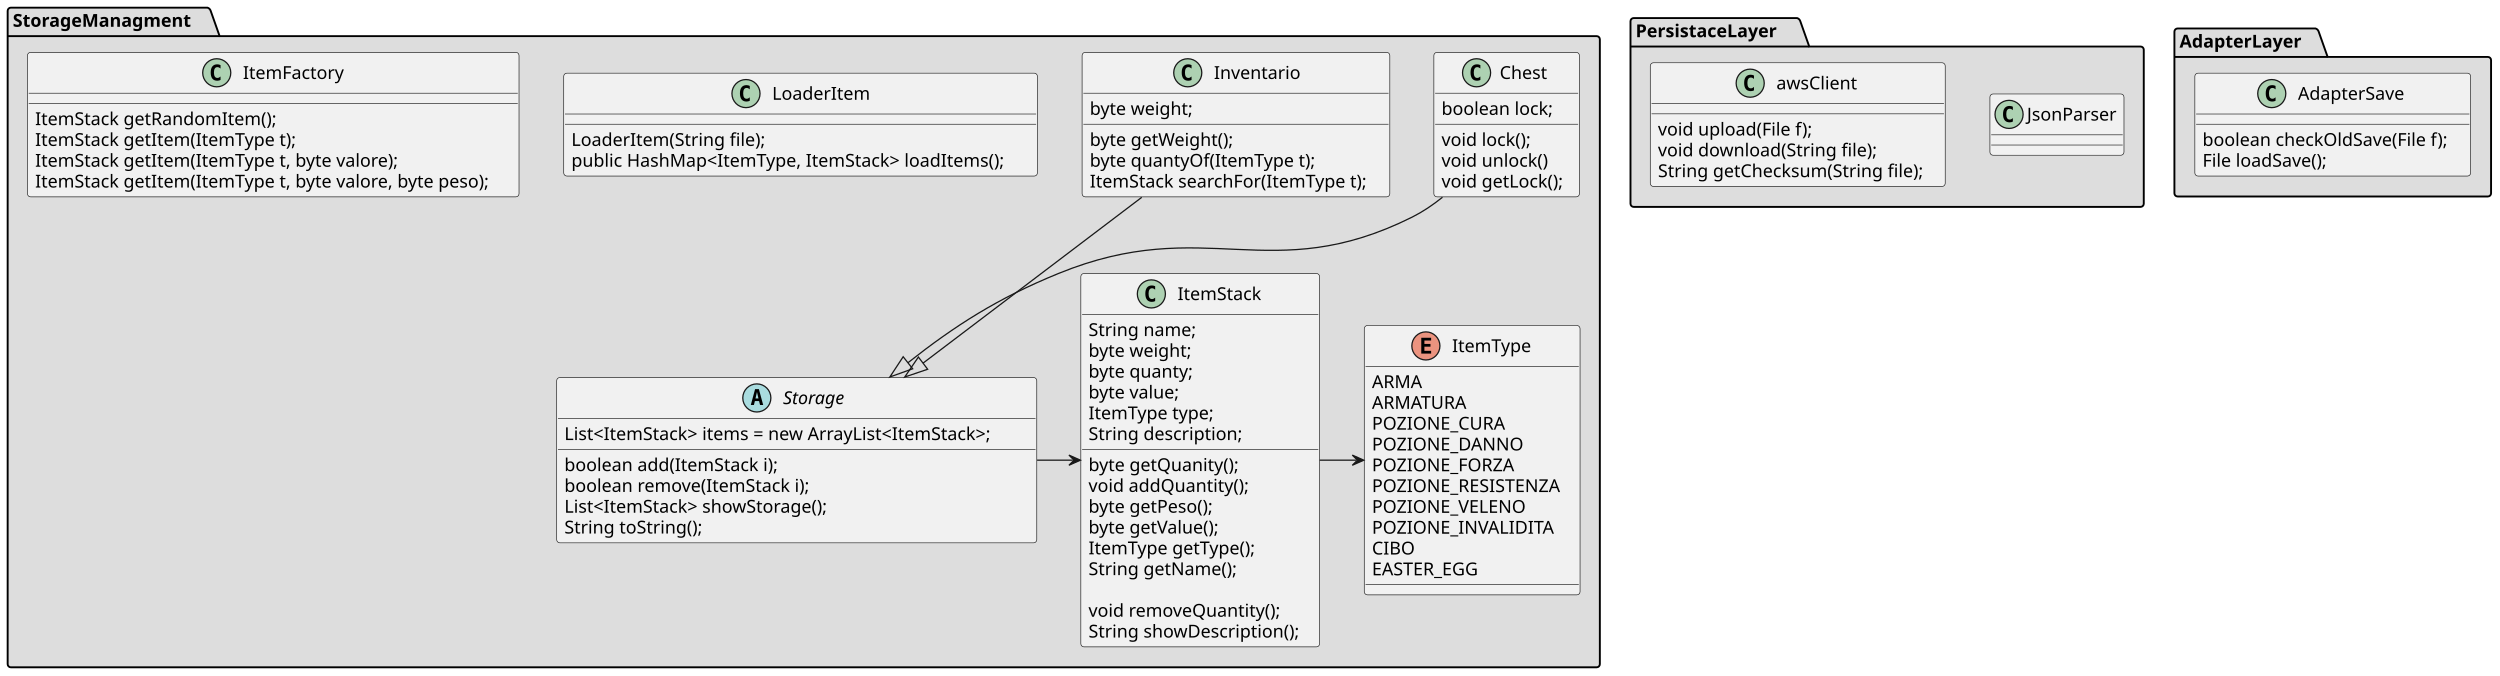
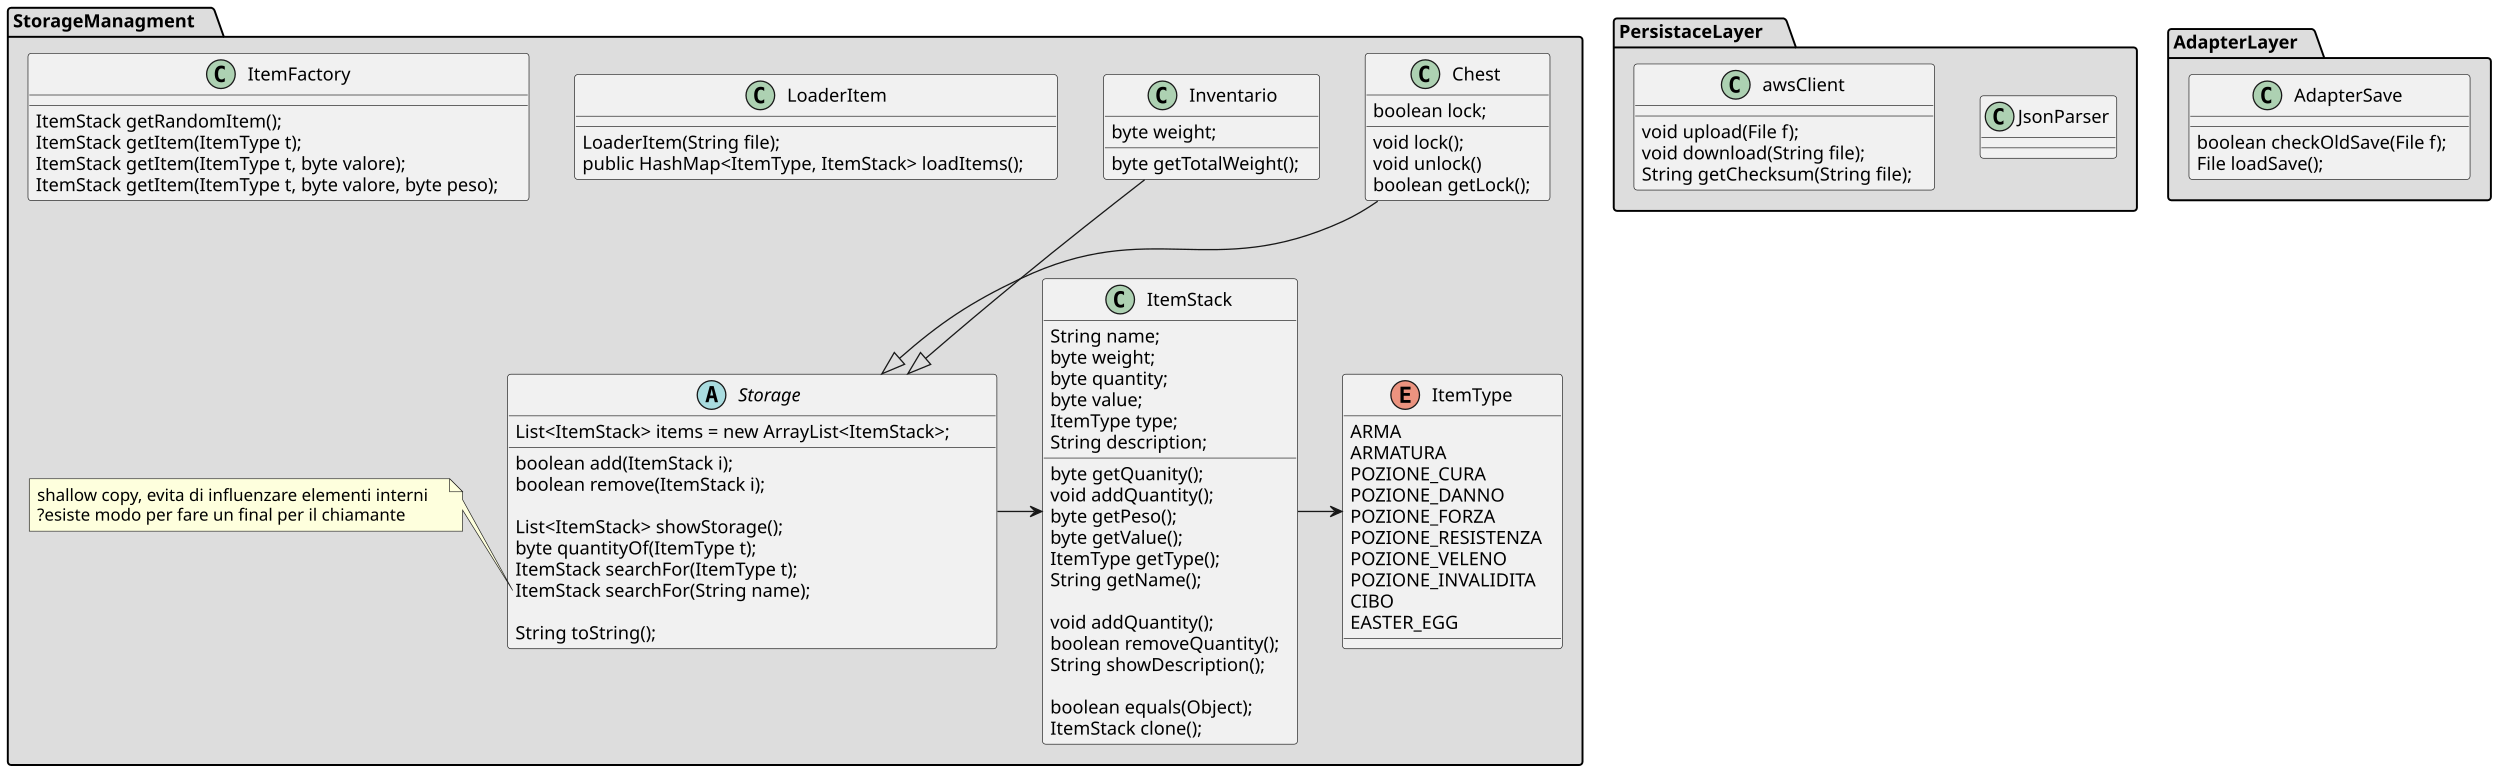
- <svg xmlns="http://www.w3.org/2000/svg" contentStyleType="text/css" height="529px" preserveAspectRatio="none" style="width:1958px;height:529px;background:#FFFFFF;" version="1.1" viewBox="0 0 1958 529" width="1958px" zoomAndPan="magnify">
+ <svg xmlns="http://www.w3.org/2000/svg" contentStyleType="text/css" height="594px" preserveAspectRatio="none" style="width:1921px;height:594px;background:#FFFFFF;" version="1.1" viewBox="0 0 1921 594" width="1921px" zoomAndPan="magnify">
  <defs />
  <g>
    <g id="cluster_StorageManagment">
-       <path d="M8.5,6 L162.5,6 A3.75,3.75 0 0 1 165,8.5 L172,28.297 L1250.5,28.297 A2.5,2.5 0 0 1 1253,30.797 L1253,520.14 A2.5,2.5 0 0 1 1250.5,522.64 L8.5,522.64 A2.5,2.5 0 0 1 6,520.14 L6,8.5 A2.5,2.5 0 0 1 8.5,6 " fill="#DDDDDD" style="stroke:#000000;stroke-width:1.5;" />
+       <path d="M8.5,6 L162.5,6 A3.75,3.75 0 0 1 165,8.5 L172,28.297 L1213.5,28.297 A2.5,2.5 0 0 1 1216,30.797 L1216,585.33 A2.5,2.5 0 0 1 1213.5,587.83 L8.5,587.83 A2.5,2.5 0 0 1 6,585.33 L6,8.5 A2.5,2.5 0 0 1 8.5,6 " fill="#DDDDDD" style="stroke:#000000;stroke-width:1.5;" />
      <line style="stroke:#000000;stroke-width:1.5;" x1="6" x2="172" y1="28.297" y2="28.297" />
      <text fill="#000000" font-family="sans-serif" font-size="14" font-weight="bold" lengthAdjust="spacing" textLength="153" x="10" y="20.995">StorageManagment</text>
    </g>
    <g id="cluster_PersistaceLayer">
-       <path d="M1279.5,14.15 L1407.5,14.15 A3.75,3.75 0 0 1 1410,16.65 L1417,36.447 L1676.5,36.447 A2.5,2.5 0 0 1 1679,38.947 L1679,159.54 A2.5,2.5 0 0 1 1676.5,162.04 L1279.5,162.04 A2.5,2.5 0 0 1 1277,159.54 L1277,16.65 A2.5,2.5 0 0 1 1279.5,14.15 " fill="#DDDDDD" style="stroke:#000000;stroke-width:1.5;" />
-       <line style="stroke:#000000;stroke-width:1.5;" x1="1277" x2="1417" y1="36.447" y2="36.447" />
-       <text fill="#000000" font-family="sans-serif" font-size="14" font-weight="bold" lengthAdjust="spacing" textLength="127" x="1281" y="29.145">PersistaceLayer</text>
+       <path d="M1242.5,14.15 L1370.5,14.15 A3.75,3.75 0 0 1 1373,16.65 L1380,36.447 L1639.5,36.447 A2.5,2.5 0 0 1 1642,38.947 L1642,159.54 A2.5,2.5 0 0 1 1639.5,162.04 L1242.5,162.04 A2.5,2.5 0 0 1 1240,159.54 L1240,16.65 A2.5,2.5 0 0 1 1242.5,14.15 " fill="#DDDDDD" style="stroke:#000000;stroke-width:1.5;" />
+       <line style="stroke:#000000;stroke-width:1.5;" x1="1240" x2="1380" y1="36.447" y2="36.447" />
+       <text fill="#000000" font-family="sans-serif" font-size="14" font-weight="bold" lengthAdjust="spacing" textLength="127" x="1244" y="29.145">PersistaceLayer</text>
    </g>
    <g id="cluster_AdapterLayer">
-       <path d="M1705.5,22.3 L1813.5,22.3 A3.75,3.75 0 0 1 1816,24.8 L1823,44.597 L1948.5,44.597 A2.5,2.5 0 0 1 1951,47.097 L1951,151.39 A2.5,2.5 0 0 1 1948.5,153.89 L1705.5,153.89 A2.5,2.5 0 0 1 1703,151.39 L1703,24.8 A2.5,2.5 0 0 1 1705.5,22.3 " fill="#DDDDDD" style="stroke:#000000;stroke-width:1.5;" />
-       <line style="stroke:#000000;stroke-width:1.5;" x1="1703" x2="1823" y1="44.597" y2="44.597" />
-       <text fill="#000000" font-family="sans-serif" font-size="14" font-weight="bold" lengthAdjust="spacing" textLength="107" x="1707" y="37.295">AdapterLayer</text>
+       <path d="M1668.5,22.3 L1776.5,22.3 A3.75,3.75 0 0 1 1779,24.8 L1786,44.597 L1911.5,44.597 A2.5,2.5 0 0 1 1914,47.097 L1914,151.39 A2.5,2.5 0 0 1 1911.5,153.89 L1668.5,153.89 A2.5,2.5 0 0 1 1666,151.39 L1666,24.8 A2.5,2.5 0 0 1 1668.5,22.3 " fill="#DDDDDD" style="stroke:#000000;stroke-width:1.5;" />
+       <line style="stroke:#000000;stroke-width:1.5;" x1="1666" x2="1786" y1="44.597" y2="44.597" />
+       <text fill="#000000" font-family="sans-serif" font-size="14" font-weight="bold" lengthAdjust="spacing" textLength="107" x="1670" y="37.295">AdapterLayer</text>
    </g>
    <g id="elem_ItemFactory">
      <rect codeLine="2" fill="#F1F1F1" height="113.188" id="ItemFactory" rx="2.5" ry="2.5" style="stroke:#181818;stroke-width:0.5;" width="385" x="21.5" y="41" />
      <ellipse cx="169.75" cy="57" fill="#ADD1B2" rx="11" ry="11" style="stroke:#181818;stroke-width:1.0;" />
      <path d="M172.719,62.641 Q172.141,62.938 171.5,63.078 Q170.859,63.234 170.156,63.234 Q167.656,63.234 166.328,61.594 Q165.016,59.938 165.016,56.812 Q165.016,53.688 166.328,52.031 Q167.656,50.375 170.156,50.375 Q170.859,50.375 171.5,50.531 Q172.156,50.688 172.719,50.984 L172.719,53.703 Q172.094,53.125 171.5,52.859 Q170.906,52.578 170.281,52.578 Q168.938,52.578 168.25,53.656 Q167.562,54.719 167.562,56.812 Q167.562,58.906 168.25,59.984 Q168.938,61.047 170.281,61.047 Q170.906,61.047 171.5,60.781 Q172.094,60.5 172.719,59.922 L172.719,62.641 Z " fill="#000000" />
      <text fill="#000000" font-family="sans-serif" font-size="14" lengthAdjust="spacing" textLength="80" x="190.25" y="61.847">ItemFactory</text>
      <line style="stroke:#181818;stroke-width:0.5;" x1="22.5" x2="405.5" y1="73" y2="73" />
      <line style="stroke:#181818;stroke-width:0.5;" x1="22.5" x2="405.5" y1="81" y2="81" />
      <text fill="#000000" font-family="sans-serif" font-size="14" lengthAdjust="spacing" textLength="198" x="27.5" y="97.995">ItemStack getRandomItem();</text>
      <text fill="#000000" font-family="sans-serif" font-size="14" lengthAdjust="spacing" textLength="213" x="27.5" y="114.292">ItemStack getItem(ItemType t);</text>
      <text fill="#000000" font-family="sans-serif" font-size="14" lengthAdjust="spacing" textLength="296" x="27.5" y="130.589">ItemStack getItem(ItemType t, byte valore);</text>
      <text fill="#000000" font-family="sans-serif" font-size="14" lengthAdjust="spacing" textLength="373" x="27.5" y="146.886">ItemStack getItem(ItemType t, byte valore, byte peso);</text>
    </g>
    <g id="elem_LoaderItem">
      <rect codeLine="10" fill="#F1F1F1" height="80.594" id="LoaderItem" rx="2.5" ry="2.5" style="stroke:#181818;stroke-width:0.5;" width="371" x="441.5" y="57.3" />
      <ellipse cx="584.25" cy="73.3" fill="#ADD1B2" rx="11" ry="11" style="stroke:#181818;stroke-width:1.0;" />
      <path d="M587.219,78.941 Q586.641,79.237 586,79.378 Q585.359,79.534 584.656,79.534 Q582.156,79.534 580.828,77.894 Q579.516,76.237 579.516,73.112 Q579.516,69.987 580.828,68.331 Q582.156,66.675 584.656,66.675 Q585.359,66.675 586,66.831 Q586.656,66.987 587.219,67.284 L587.219,70.003 Q586.594,69.425 586,69.159 Q585.406,68.878 584.781,68.878 Q583.438,68.878 582.75,69.956 Q582.062,71.019 582.062,73.112 Q582.062,75.206 582.75,76.284 Q583.438,77.347 584.781,77.347 Q585.406,77.347 586,77.081 Q586.594,76.8 587.219,76.222 L587.219,78.941 Z " fill="#000000" />
      <text fill="#000000" font-family="sans-serif" font-size="14" lengthAdjust="spacing" textLength="77" x="604.75" y="78.147">LoaderItem</text>
      <line style="stroke:#181818;stroke-width:0.5;" x1="442.5" x2="811.5" y1="89.3" y2="89.3" />
      <line style="stroke:#181818;stroke-width:0.5;" x1="442.5" x2="811.5" y1="97.3" y2="97.3" />
      <text fill="#000000" font-family="sans-serif" font-size="14" lengthAdjust="spacing" textLength="155" x="447.5" y="114.295">LoaderItem(String file);</text>
      <text fill="#000000" font-family="sans-serif" font-size="14" lengthAdjust="spacing" textLength="359" x="447.5" y="130.592">public HashMap&lt;ItemType, ItemStack&gt; loadItems();</text>
    </g>
    <g id="elem_ItemStack">
-       <rect codeLine="15" fill="#F1F1F1" height="292.453" id="ItemStack" rx="2.5" ry="2.5" style="stroke:#181818;stroke-width:0.5;" width="187" x="846.5" y="214.19" />
-       <ellipse cx="901.75" cy="230.19" fill="#ADD1B2" rx="11" ry="11" style="stroke:#181818;stroke-width:1.0;" />
-       <path d="M904.719,235.831 Q904.141,236.127 903.5,236.268 Q902.859,236.424 902.156,236.424 Q899.656,236.424 898.328,234.784 Q897.016,233.127 897.016,230.002 Q897.016,226.877 898.328,225.221 Q899.656,223.565 902.156,223.565 Q902.859,223.565 903.5,223.721 Q904.156,223.877 904.719,224.174 L904.719,226.893 Q904.094,226.315 903.5,226.049 Q902.906,225.768 902.281,225.768 Q900.938,225.768 900.25,226.846 Q899.562,227.909 899.562,230.002 Q899.562,232.096 900.25,233.174 Q900.938,234.237 902.281,234.237 Q902.906,234.237 903.5,233.971 Q904.094,233.69 904.719,233.112 L904.719,235.831 Z " fill="#000000" />
-       <text fill="#000000" font-family="sans-serif" font-size="14" lengthAdjust="spacing" textLength="68" x="922.25" y="235.037">ItemStack</text>
-       <line style="stroke:#181818;stroke-width:0.5;" x1="847.5" x2="1032.5" y1="246.19" y2="246.19" />
-       <text fill="#000000" font-family="sans-serif" font-size="14" lengthAdjust="spacing" textLength="88" x="852.5" y="263.185">String name;</text>
-       <text fill="#000000" font-family="sans-serif" font-size="14" lengthAdjust="spacing" textLength="85" x="852.5" y="279.482">byte weight;</text>
-       <text fill="#000000" font-family="sans-serif" font-size="14" lengthAdjust="spacing" textLength="86" x="852.5" y="295.779">byte quanty;</text>
-       <text fill="#000000" font-family="sans-serif" font-size="14" lengthAdjust="spacing" textLength="75" x="852.5" y="312.076">byte value;</text>
-       <text fill="#000000" font-family="sans-serif" font-size="14" lengthAdjust="spacing" textLength="103" x="852.5" y="328.373">ItemType type;</text>
-       <text fill="#000000" font-family="sans-serif" font-size="14" lengthAdjust="spacing" textLength="126" x="852.5" y="344.67">String description;</text>
-       <line style="stroke:#181818;stroke-width:0.5;" x1="847.5" x2="1032.5" y1="351.971" y2="351.971" />
-       <text fill="#000000" font-family="sans-serif" font-size="14" lengthAdjust="spacing" textLength="124" x="852.5" y="368.966">byte getQuanity();</text>
-       <text fill="#000000" font-family="sans-serif" font-size="14" lengthAdjust="spacing" textLength="130" x="852.5" y="385.263">void addQuantity();</text>
-       <text fill="#000000" font-family="sans-serif" font-size="14" lengthAdjust="spacing" textLength="107" x="852.5" y="401.56">byte getPeso();</text>
-       <text fill="#000000" font-family="sans-serif" font-size="14" lengthAdjust="spacing" textLength="110" x="852.5" y="417.857">byte getValue();</text>
-       <text fill="#000000" font-family="sans-serif" font-size="14" lengthAdjust="spacing" textLength="140" x="852.5" y="434.154">ItemType getType();</text>
-       <text fill="#000000" font-family="sans-serif" font-size="14" lengthAdjust="spacing" textLength="122" x="852.5" y="450.451">String getName();</text>
-       <text fill="#000000" font-family="sans-serif" font-size="14" lengthAdjust="spacing" textLength="4" x="852.5" y="466.748"> </text>
-       <text fill="#000000" font-family="sans-serif" font-size="14" lengthAdjust="spacing" textLength="156" x="852.5" y="483.045">void removeQuantity();</text>
-       <text fill="#000000" font-family="sans-serif" font-size="14" lengthAdjust="spacing" textLength="175" x="852.5" y="499.341">String showDescription();</text>
+       <rect codeLine="15" fill="#F1F1F1" height="357.641" id="ItemStack" rx="2.5" ry="2.5" style="stroke:#181818;stroke-width:0.5;" width="196" x="801" y="214.19" />
+       <ellipse cx="860.75" cy="230.19" fill="#ADD1B2" rx="11" ry="11" style="stroke:#181818;stroke-width:1.0;" />
+       <path d="M863.719,235.831 Q863.141,236.127 862.5,236.268 Q861.859,236.424 861.156,236.424 Q858.656,236.424 857.328,234.784 Q856.016,233.127 856.016,230.002 Q856.016,226.877 857.328,225.221 Q858.656,223.565 861.156,223.565 Q861.859,223.565 862.5,223.721 Q863.156,223.877 863.719,224.174 L863.719,226.893 Q863.094,226.315 862.5,226.049 Q861.906,225.768 861.281,225.768 Q859.938,225.768 859.25,226.846 Q858.562,227.909 858.562,230.002 Q858.562,232.096 859.25,233.174 Q859.938,234.237 861.281,234.237 Q861.906,234.237 862.5,233.971 Q863.094,233.69 863.719,233.112 L863.719,235.831 Z " fill="#000000" />
+       <text fill="#000000" font-family="sans-serif" font-size="14" lengthAdjust="spacing" textLength="68" x="881.25" y="235.037">ItemStack</text>
+       <line style="stroke:#181818;stroke-width:0.5;" x1="802" x2="996" y1="246.19" y2="246.19" />
+       <text fill="#000000" font-family="sans-serif" font-size="14" lengthAdjust="spacing" textLength="88" x="807" y="263.185">String name;</text>
+       <text fill="#000000" font-family="sans-serif" font-size="14" lengthAdjust="spacing" textLength="85" x="807" y="279.482">byte weight;</text>
+       <text fill="#000000" font-family="sans-serif" font-size="14" lengthAdjust="spacing" textLength="94" x="807" y="295.779">byte quantity;</text>
+       <text fill="#000000" font-family="sans-serif" font-size="14" lengthAdjust="spacing" textLength="75" x="807" y="312.076">byte value;</text>
+       <text fill="#000000" font-family="sans-serif" font-size="14" lengthAdjust="spacing" textLength="103" x="807" y="328.373">ItemType type;</text>
+       <text fill="#000000" font-family="sans-serif" font-size="14" lengthAdjust="spacing" textLength="126" x="807" y="344.67">String description;</text>
+       <line style="stroke:#181818;stroke-width:0.5;" x1="802" x2="996" y1="351.971" y2="351.971" />
+       <text fill="#000000" font-family="sans-serif" font-size="14" lengthAdjust="spacing" textLength="124" x="807" y="368.966">byte getQuanity();</text>
+       <text fill="#000000" font-family="sans-serif" font-size="14" lengthAdjust="spacing" textLength="130" x="807" y="385.263">void addQuantity();</text>
+       <text fill="#000000" font-family="sans-serif" font-size="14" lengthAdjust="spacing" textLength="107" x="807" y="401.56">byte getPeso();</text>
+       <text fill="#000000" font-family="sans-serif" font-size="14" lengthAdjust="spacing" textLength="110" x="807" y="417.857">byte getValue();</text>
+       <text fill="#000000" font-family="sans-serif" font-size="14" lengthAdjust="spacing" textLength="140" x="807" y="434.154">ItemType getType();</text>
+       <text fill="#000000" font-family="sans-serif" font-size="14" lengthAdjust="spacing" textLength="122" x="807" y="450.451">String getName();</text>
+       <text fill="#000000" font-family="sans-serif" font-size="14" lengthAdjust="spacing" textLength="4" x="807" y="466.748"> </text>
+       <text fill="#000000" font-family="sans-serif" font-size="14" lengthAdjust="spacing" textLength="130" x="807" y="483.045">void addQuantity();</text>
+       <text fill="#000000" font-family="sans-serif" font-size="14" lengthAdjust="spacing" textLength="184" x="807" y="499.341">boolean removeQuantity();</text>
+       <text fill="#000000" font-family="sans-serif" font-size="14" lengthAdjust="spacing" textLength="175" x="807" y="515.638">String showDescription();</text>
+       <text fill="#000000" font-family="sans-serif" font-size="14" lengthAdjust="spacing" textLength="4" x="807" y="531.935"> </text>
+       <text fill="#000000" font-family="sans-serif" font-size="14" lengthAdjust="spacing" textLength="166" x="807" y="548.232">boolean equals(Object);</text>
+       <text fill="#000000" font-family="sans-serif" font-size="14" lengthAdjust="spacing" textLength="125" x="807" y="564.529">ItemStack clone();</text>
    </g>
    <g id="elem_ItemType">
-       <rect codeLine="34" fill="#F1F1F1" height="210.969" id="ItemType" rx="2.5" ry="2.5" style="stroke:#181818;stroke-width:0.5;" width="169" x="1068.5" y="254.93" />
-       <ellipse cx="1116.75" cy="270.93" fill="#EB937F" rx="11" ry="11" style="stroke:#181818;stroke-width:1.0;" />
-       <path d="M1120.859,276.93 L1113.141,276.93 L1113.141,264.539 L1120.859,264.539 L1120.859,266.696 L1115.594,266.696 L1115.594,269.368 L1120.359,269.368 L1120.359,271.524 L1115.594,271.524 L1115.594,274.774 L1120.859,274.774 L1120.859,276.93 Z " fill="#000000" />
-       <text fill="#000000" font-family="sans-serif" font-size="14" lengthAdjust="spacing" textLength="64" x="1137.25" y="275.777">ItemType</text>
-       <line style="stroke:#181818;stroke-width:0.5;" x1="1069.5" x2="1236.5" y1="286.93" y2="286.93" />
-       <text fill="#000000" font-family="sans-serif" font-size="14" lengthAdjust="spacing" textLength="40" x="1074.5" y="303.925">ARMA</text>
-       <text fill="#000000" font-family="sans-serif" font-size="14" lengthAdjust="spacing" textLength="78" x="1074.5" y="320.222">ARMATURA</text>
-       <text fill="#000000" font-family="sans-serif" font-size="14" lengthAdjust="spacing" textLength="109" x="1074.5" y="336.519">POZIONE_CURA</text>
-       <text fill="#000000" font-family="sans-serif" font-size="14" lengthAdjust="spacing" textLength="121" x="1074.5" y="352.816">POZIONE_DANNO</text>
-       <text fill="#000000" font-family="sans-serif" font-size="14" lengthAdjust="spacing" textLength="118" x="1074.5" y="369.113">POZIONE_FORZA</text>
-       <text fill="#000000" font-family="sans-serif" font-size="14" lengthAdjust="spacing" textLength="157" x="1074.5" y="385.409">POZIONE_RESISTENZA</text>
-       <text fill="#000000" font-family="sans-serif" font-size="14" lengthAdjust="spacing" textLength="125" x="1074.5" y="401.706">POZIONE_VELENO</text>
-       <text fill="#000000" font-family="sans-serif" font-size="14" lengthAdjust="spacing" textLength="143" x="1074.5" y="418.003">POZIONE_INVALIDITA</text>
-       <text fill="#000000" font-family="sans-serif" font-size="14" lengthAdjust="spacing" textLength="34" x="1074.5" y="434.3">CIBO</text>
-       <text fill="#000000" font-family="sans-serif" font-size="14" lengthAdjust="spacing" textLength="93" x="1074.5" y="450.597">EASTER_EGG</text>
-       <line style="stroke:#181818;stroke-width:0.5;" x1="1069.5" x2="1236.5" y1="457.899" y2="457.899" />
+       <rect codeLine="38" fill="#F1F1F1" height="210.969" id="ItemType" rx="2.5" ry="2.5" style="stroke:#181818;stroke-width:0.5;" width="169" x="1031.5" y="287.53" />
+       <ellipse cx="1079.75" cy="303.53" fill="#EB937F" rx="11" ry="11" style="stroke:#181818;stroke-width:1.0;" />
+       <path d="M1083.859,309.53 L1076.141,309.53 L1076.141,297.139 L1083.859,297.139 L1083.859,299.296 L1078.594,299.296 L1078.594,301.967 L1083.359,301.967 L1083.359,304.124 L1078.594,304.124 L1078.594,307.374 L1083.859,307.374 L1083.859,309.53 Z " fill="#000000" />
+       <text fill="#000000" font-family="sans-serif" font-size="14" lengthAdjust="spacing" textLength="64" x="1100.25" y="308.377">ItemType</text>
+       <line style="stroke:#181818;stroke-width:0.5;" x1="1032.5" x2="1199.5" y1="319.53" y2="319.53" />
+       <text fill="#000000" font-family="sans-serif" font-size="14" lengthAdjust="spacing" textLength="40" x="1037.5" y="336.525">ARMA</text>
+       <text fill="#000000" font-family="sans-serif" font-size="14" lengthAdjust="spacing" textLength="78" x="1037.5" y="352.822">ARMATURA</text>
+       <text fill="#000000" font-family="sans-serif" font-size="14" lengthAdjust="spacing" textLength="109" x="1037.5" y="369.119">POZIONE_CURA</text>
+       <text fill="#000000" font-family="sans-serif" font-size="14" lengthAdjust="spacing" textLength="121" x="1037.5" y="385.416">POZIONE_DANNO</text>
+       <text fill="#000000" font-family="sans-serif" font-size="14" lengthAdjust="spacing" textLength="118" x="1037.5" y="401.713">POZIONE_FORZA</text>
+       <text fill="#000000" font-family="sans-serif" font-size="14" lengthAdjust="spacing" textLength="157" x="1037.5" y="418.01">POZIONE_RESISTENZA</text>
+       <text fill="#000000" font-family="sans-serif" font-size="14" lengthAdjust="spacing" textLength="125" x="1037.5" y="434.306">POZIONE_VELENO</text>
+       <text fill="#000000" font-family="sans-serif" font-size="14" lengthAdjust="spacing" textLength="143" x="1037.5" y="450.603">POZIONE_INVALIDITA</text>
+       <text fill="#000000" font-family="sans-serif" font-size="14" lengthAdjust="spacing" textLength="34" x="1037.5" y="466.9">CIBO</text>
+       <text fill="#000000" font-family="sans-serif" font-size="14" lengthAdjust="spacing" textLength="93" x="1037.5" y="483.197">EASTER_EGG</text>
+       <line style="stroke:#181818;stroke-width:0.5;" x1="1032.5" x2="1199.5" y1="490.499" y2="490.499" />
    </g>
    <g id="elem_Storage">
-       <rect codeLine="48" fill="#F1F1F1" height="129.484" id="Storage" rx="2.5" ry="2.5" style="stroke:#181818;stroke-width:0.5;" width="376" x="436" y="295.67" />
-       <ellipse cx="592.75" cy="311.67" fill="#A9DCDF" rx="11" ry="11" style="stroke:#181818;stroke-width:1.0;" />
-       <path d="M592.859,307.014 L591.703,312.092 L594.031,312.092 L592.859,307.014 Z M591.375,304.779 L594.359,304.779 L597.719,317.17 L595.266,317.17 L594.5,314.108 L591.219,314.108 L590.469,317.17 L588.031,317.17 L591.375,304.779 Z " fill="#000000" />
-       <text fill="#000000" font-family="sans-serif" font-size="14" font-style="italic" lengthAdjust="spacing" textLength="54" x="613.25" y="316.517">Storage</text>
-       <line style="stroke:#181818;stroke-width:0.5;" x1="437" x2="811" y1="327.67" y2="327.67" />
-       <text fill="#000000" font-family="sans-serif" font-size="14" lengthAdjust="spacing" textLength="364" x="442" y="344.665">List&lt;ItemStack&gt; items = new ArrayList&lt;ItemStack&gt;;</text>
-       <line style="stroke:#181818;stroke-width:0.5;" x1="437" x2="811" y1="351.967" y2="351.967" />
-       <text fill="#000000" font-family="sans-serif" font-size="14" lengthAdjust="spacing" textLength="176" x="442" y="368.962">boolean add(ItemStack i);</text>
-       <text fill="#000000" font-family="sans-serif" font-size="14" lengthAdjust="spacing" textLength="202" x="442" y="385.259">boolean remove(ItemStack i);</text>
-       <text fill="#000000" font-family="sans-serif" font-size="14" lengthAdjust="spacing" textLength="225" x="442" y="401.556">List&lt;ItemStack&gt; showStorage();</text>
-       <text fill="#000000" font-family="sans-serif" font-size="14" lengthAdjust="spacing" textLength="113" x="442" y="417.853">String toString();</text>
+       <rect codeLine="52" fill="#F1F1F1" height="210.969" id="Storage" rx="2.5" ry="2.5" style="stroke:#181818;stroke-width:0.5;" width="376" x="390" y="287.53" />
+       <ellipse cx="546.75" cy="303.53" fill="#A9DCDF" rx="11" ry="11" style="stroke:#181818;stroke-width:1.0;" />
+       <path d="M546.859,298.874 L545.703,303.952 L548.031,303.952 L546.859,298.874 Z M545.375,296.639 L548.359,296.639 L551.719,309.03 L549.266,309.03 L548.5,305.967 L545.219,305.967 L544.469,309.03 L542.031,309.03 L545.375,296.639 Z " fill="#000000" />
+       <text fill="#000000" font-family="sans-serif" font-size="14" font-style="italic" lengthAdjust="spacing" textLength="54" x="567.25" y="308.377">Storage</text>
+       <line style="stroke:#181818;stroke-width:0.5;" x1="391" x2="765" y1="319.53" y2="319.53" />
+       <text fill="#000000" font-family="sans-serif" font-size="14" lengthAdjust="spacing" textLength="364" x="396" y="336.525">List&lt;ItemStack&gt; items = new ArrayList&lt;ItemStack&gt;;</text>
+       <line style="stroke:#181818;stroke-width:0.5;" x1="391" x2="765" y1="343.827" y2="343.827" />
+       <text fill="#000000" font-family="sans-serif" font-size="14" lengthAdjust="spacing" textLength="176" x="396" y="360.822">boolean add(ItemStack i);</text>
+       <text fill="#000000" font-family="sans-serif" font-size="14" lengthAdjust="spacing" textLength="202" x="396" y="377.119">boolean remove(ItemStack i);</text>
+       <text fill="#000000" font-family="sans-serif" font-size="14" lengthAdjust="spacing" textLength="4" x="396" y="393.416"> </text>
+       <text fill="#000000" font-family="sans-serif" font-size="14" lengthAdjust="spacing" textLength="225" x="396" y="409.713">List&lt;ItemStack&gt; showStorage();</text>
+       <text fill="#000000" font-family="sans-serif" font-size="14" lengthAdjust="spacing" textLength="192" x="396" y="426.01">byte quantityOf(ItemType t);</text>
+       <text fill="#000000" font-family="sans-serif" font-size="14" lengthAdjust="spacing" textLength="229" x="396" y="442.306">ItemStack searchFor(ItemType t);</text>
+       <text fill="#000000" font-family="sans-serif" font-size="14" lengthAdjust="spacing" textLength="239" x="396" y="458.603">ItemStack searchFor(String name);</text>
+       <text fill="#000000" font-family="sans-serif" font-size="14" lengthAdjust="spacing" textLength="4" x="396" y="474.9"> </text>
+       <text fill="#000000" font-family="sans-serif" font-size="14" lengthAdjust="spacing" textLength="113" x="396" y="491.197">String toString();</text>
    </g>
+     <path d="M22.5,367.88 L22.5,408.146 A0,0 0 0 0 22.5,408.146 L355.5,408.146 A0,0 0 0 0 355.5,408.146 L355.5,392.013 L394,453.757 L355.5,384.013 L355.5,377.88 L345.5,367.88 L22.5,367.88 A0,0 0 0 0 22.5,367.88 " fill="#FEFFDD" style="stroke:#181818;stroke-width:0.5;" />
+     <path d="M345.5,367.88 L345.5,377.88 L355.5,377.88 L345.5,367.88 " fill="#FEFFDD" style="stroke:#181818;stroke-width:0.5;" />
+     <text fill="#000000" font-family="sans-serif" font-size="13" lengthAdjust="spacing" textLength="312" x="28.5" y="384.947">shallow copy, evita di influenzare elementi interni</text>
+     <text fill="#000000" font-family="sans-serif" font-size="13" lengthAdjust="spacing" textLength="297" x="28.5" y="400.08">?esiste modo per fare un final per il chiamante</text>
    <g id="elem_Inventario">
-       <rect codeLine="57" fill="#F1F1F1" height="113.188" id="Inventario" rx="2.5" ry="2.5" style="stroke:#181818;stroke-width:0.5;" width="241" x="847.5" y="41" />
-       <ellipse cx="930.25" cy="57" fill="#ADD1B2" rx="11" ry="11" style="stroke:#181818;stroke-width:1.0;" />
-       <path d="M933.219,62.641 Q932.641,62.938 932,63.078 Q931.359,63.234 930.656,63.234 Q928.156,63.234 926.828,61.594 Q925.516,59.938 925.516,56.812 Q925.516,53.688 926.828,52.031 Q928.156,50.375 930.656,50.375 Q931.359,50.375 932,50.531 Q932.656,50.688 933.219,50.984 L933.219,53.703 Q932.594,53.125 932,52.859 Q931.406,52.578 930.781,52.578 Q929.438,52.578 928.75,53.656 Q928.062,54.719 928.062,56.812 Q928.062,58.906 928.75,59.984 Q929.438,61.047 930.781,61.047 Q931.406,61.047 932,60.781 Q932.594,60.5 933.219,59.922 L933.219,62.641 Z " fill="#000000" />
-       <text fill="#000000" font-family="sans-serif" font-size="14" lengthAdjust="spacing" textLength="67" x="950.75" y="61.847">Inventario</text>
-       <line style="stroke:#181818;stroke-width:0.5;" x1="848.5" x2="1087.5" y1="73" y2="73" />
-       <text fill="#000000" font-family="sans-serif" font-size="14" lengthAdjust="spacing" textLength="85" x="853.5" y="89.995">byte weight;</text>
-       <line style="stroke:#181818;stroke-width:0.5;" x1="848.5" x2="1087.5" y1="97.297" y2="97.297" />
-       <text fill="#000000" font-family="sans-serif" font-size="14" lengthAdjust="spacing" textLength="120" x="853.5" y="114.292">byte getWeight();</text>
-       <text fill="#000000" font-family="sans-serif" font-size="14" lengthAdjust="spacing" textLength="184" x="853.5" y="130.589">byte quantyOf(ItemType t);</text>
-       <text fill="#000000" font-family="sans-serif" font-size="14" lengthAdjust="spacing" textLength="229" x="853.5" y="146.886">ItemStack searchFor(ItemType t);</text>
+       <rect codeLine="70" fill="#F1F1F1" height="80.594" id="Inventario" rx="2.5" ry="2.5" style="stroke:#181818;stroke-width:0.5;" width="166" x="848" y="57.3" />
+       <ellipse cx="893.25" cy="73.3" fill="#ADD1B2" rx="11" ry="11" style="stroke:#181818;stroke-width:1.0;" />
+       <path d="M896.219,78.941 Q895.641,79.237 895,79.378 Q894.359,79.534 893.656,79.534 Q891.156,79.534 889.828,77.894 Q888.516,76.237 888.516,73.112 Q888.516,69.987 889.828,68.331 Q891.156,66.675 893.656,66.675 Q894.359,66.675 895,66.831 Q895.656,66.987 896.219,67.284 L896.219,70.003 Q895.594,69.425 895,69.159 Q894.406,68.878 893.781,68.878 Q892.438,68.878 891.75,69.956 Q891.062,71.019 891.062,73.112 Q891.062,75.206 891.75,76.284 Q892.438,77.347 893.781,77.347 Q894.406,77.347 895,77.081 Q895.594,76.8 896.219,76.222 L896.219,78.941 Z " fill="#000000" />
+       <text fill="#000000" font-family="sans-serif" font-size="14" lengthAdjust="spacing" textLength="67" x="913.75" y="78.147">Inventario</text>
+       <line style="stroke:#181818;stroke-width:0.5;" x1="849" x2="1013" y1="89.3" y2="89.3" />
+       <text fill="#000000" font-family="sans-serif" font-size="14" lengthAdjust="spacing" textLength="85" x="854" y="106.295">byte weight;</text>
+       <line style="stroke:#181818;stroke-width:0.5;" x1="849" x2="1013" y1="113.597" y2="113.597" />
+       <text fill="#000000" font-family="sans-serif" font-size="14" lengthAdjust="spacing" textLength="154" x="854" y="130.592">byte getTotalWeight();</text>
    </g>
    <g id="elem_Chest">
-       <rect codeLine="65" fill="#F1F1F1" height="113.188" id="Chest" rx="2.5" ry="2.5" style="stroke:#181818;stroke-width:0.5;" width="114" x="1123" y="41" />
-       <ellipse cx="1156.45" cy="57" fill="#ADD1B2" rx="11" ry="11" style="stroke:#181818;stroke-width:1.0;" />
-       <path d="M1159.419,62.641 Q1158.841,62.938 1158.2,63.078 Q1157.559,63.234 1156.856,63.234 Q1154.356,63.234 1153.028,61.594 Q1151.716,59.938 1151.716,56.812 Q1151.716,53.688 1153.028,52.031 Q1154.356,50.375 1156.856,50.375 Q1157.559,50.375 1158.2,50.531 Q1158.856,50.688 1159.419,50.984 L1159.419,53.703 Q1158.794,53.125 1158.2,52.859 Q1157.606,52.578 1156.981,52.578 Q1155.638,52.578 1154.95,53.656 Q1154.263,54.719 1154.263,56.812 Q1154.263,58.906 1154.95,59.984 Q1155.638,61.047 1156.981,61.047 Q1157.606,61.047 1158.2,60.781 Q1158.794,60.5 1159.419,59.922 L1159.419,62.641 Z " fill="#000000" />
-       <text fill="#000000" font-family="sans-serif" font-size="14" lengthAdjust="spacing" textLength="41" x="1174.55" y="61.847">Chest</text>
-       <line style="stroke:#181818;stroke-width:0.5;" x1="1124" x2="1236" y1="73" y2="73" />
-       <text fill="#000000" font-family="sans-serif" font-size="14" lengthAdjust="spacing" textLength="93" x="1129" y="89.995">boolean lock;</text>
-       <line style="stroke:#181818;stroke-width:0.5;" x1="1124" x2="1236" y1="97.297" y2="97.297" />
-       <text fill="#000000" font-family="sans-serif" font-size="14" lengthAdjust="spacing" textLength="75" x="1129" y="114.292">void lock();</text>
-       <text fill="#000000" font-family="sans-serif" font-size="14" lengthAdjust="spacing" textLength="88" x="1129" y="130.589">void unlock()</text>
-       <text fill="#000000" font-family="sans-serif" font-size="14" lengthAdjust="spacing" textLength="102" x="1129" y="146.886">void getLock();</text>
+       <rect codeLine="75" fill="#F1F1F1" height="113.188" id="Chest" rx="2.5" ry="2.5" style="stroke:#181818;stroke-width:0.5;" width="142" x="1049" y="41" />
+       <ellipse cx="1095.25" cy="57" fill="#ADD1B2" rx="11" ry="11" style="stroke:#181818;stroke-width:1.0;" />
+       <path d="M1098.219,62.641 Q1097.641,62.938 1097,63.078 Q1096.359,63.234 1095.656,63.234 Q1093.156,63.234 1091.828,61.594 Q1090.516,59.938 1090.516,56.812 Q1090.516,53.688 1091.828,52.031 Q1093.156,50.375 1095.656,50.375 Q1096.359,50.375 1097,50.531 Q1097.656,50.688 1098.219,50.984 L1098.219,53.703 Q1097.594,53.125 1097,52.859 Q1096.406,52.578 1095.781,52.578 Q1094.438,52.578 1093.75,53.656 Q1093.062,54.719 1093.062,56.812 Q1093.062,58.906 1093.75,59.984 Q1094.438,61.047 1095.781,61.047 Q1096.406,61.047 1097,60.781 Q1097.594,60.5 1098.219,59.922 L1098.219,62.641 Z " fill="#000000" />
+       <text fill="#000000" font-family="sans-serif" font-size="14" lengthAdjust="spacing" textLength="41" x="1115.75" y="61.847">Chest</text>
+       <line style="stroke:#181818;stroke-width:0.5;" x1="1050" x2="1190" y1="73" y2="73" />
+       <text fill="#000000" font-family="sans-serif" font-size="14" lengthAdjust="spacing" textLength="93" x="1055" y="89.995">boolean lock;</text>
+       <line style="stroke:#181818;stroke-width:0.5;" x1="1050" x2="1190" y1="97.297" y2="97.297" />
+       <text fill="#000000" font-family="sans-serif" font-size="14" lengthAdjust="spacing" textLength="75" x="1055" y="114.292">void lock();</text>
+       <text fill="#000000" font-family="sans-serif" font-size="14" lengthAdjust="spacing" textLength="88" x="1055" y="130.589">void unlock()</text>
+       <text fill="#000000" font-family="sans-serif" font-size="14" lengthAdjust="spacing" textLength="130" x="1055" y="146.886">boolean getLock();</text>
    </g>
    <g id="elem_awsClient">
-       <rect codeLine="85" fill="#F1F1F1" height="96.891" id="awsClient" rx="2.5" ry="2.5" style="stroke:#181818;stroke-width:0.5;" width="231" x="1292.5" y="49.15" />
-       <ellipse cx="1370.75" cy="65.15" fill="#ADD1B2" rx="11" ry="11" style="stroke:#181818;stroke-width:1.0;" />
-       <path d="M1373.719,70.791 Q1373.141,71.088 1372.5,71.228 Q1371.859,71.384 1371.156,71.384 Q1368.656,71.384 1367.328,69.744 Q1366.016,68.088 1366.016,64.963 Q1366.016,61.837 1367.328,60.181 Q1368.656,58.525 1371.156,58.525 Q1371.859,58.525 1372.5,58.681 Q1373.156,58.837 1373.719,59.134 L1373.719,61.853 Q1373.094,61.275 1372.5,61.009 Q1371.906,60.728 1371.281,60.728 Q1369.938,60.728 1369.25,61.806 Q1368.562,62.869 1368.562,64.963 Q1368.562,67.056 1369.25,68.134 Q1369.938,69.197 1371.281,69.197 Q1371.906,69.197 1372.5,68.931 Q1373.094,68.65 1373.719,68.072 L1373.719,70.791 Z " fill="#000000" />
-       <text fill="#000000" font-family="sans-serif" font-size="14" lengthAdjust="spacing" textLength="66" x="1391.25" y="69.997">awsClient</text>
-       <line style="stroke:#181818;stroke-width:0.5;" x1="1293.5" x2="1522.5" y1="81.15" y2="81.15" />
-       <line style="stroke:#181818;stroke-width:0.5;" x1="1293.5" x2="1522.5" y1="89.15" y2="89.15" />
-       <text fill="#000000" font-family="sans-serif" font-size="14" lengthAdjust="spacing" textLength="125" x="1298.5" y="106.145">void upload(File f);</text>
-       <text fill="#000000" font-family="sans-serif" font-size="14" lengthAdjust="spacing" textLength="177" x="1298.5" y="122.442">void download(String file);</text>
-       <text fill="#000000" font-family="sans-serif" font-size="14" lengthAdjust="spacing" textLength="219" x="1298.5" y="138.739">String getChecksum(String file);</text>
+       <rect codeLine="95" fill="#F1F1F1" height="96.891" id="awsClient" rx="2.5" ry="2.5" style="stroke:#181818;stroke-width:0.5;" width="231" x="1255.5" y="49.15" />
+       <ellipse cx="1333.75" cy="65.15" fill="#ADD1B2" rx="11" ry="11" style="stroke:#181818;stroke-width:1.0;" />
+       <path d="M1336.719,70.791 Q1336.141,71.088 1335.5,71.228 Q1334.859,71.384 1334.156,71.384 Q1331.656,71.384 1330.328,69.744 Q1329.016,68.088 1329.016,64.963 Q1329.016,61.837 1330.328,60.181 Q1331.656,58.525 1334.156,58.525 Q1334.859,58.525 1335.5,58.681 Q1336.156,58.837 1336.719,59.134 L1336.719,61.853 Q1336.094,61.275 1335.5,61.009 Q1334.906,60.728 1334.281,60.728 Q1332.938,60.728 1332.25,61.806 Q1331.562,62.869 1331.562,64.963 Q1331.562,67.056 1332.25,68.134 Q1332.938,69.197 1334.281,69.197 Q1334.906,69.197 1335.5,68.931 Q1336.094,68.65 1336.719,68.072 L1336.719,70.791 Z " fill="#000000" />
+       <text fill="#000000" font-family="sans-serif" font-size="14" lengthAdjust="spacing" textLength="66" x="1354.25" y="69.997">awsClient</text>
+       <line style="stroke:#181818;stroke-width:0.5;" x1="1256.5" x2="1485.5" y1="81.15" y2="81.15" />
+       <line style="stroke:#181818;stroke-width:0.5;" x1="1256.5" x2="1485.5" y1="89.15" y2="89.15" />
+       <text fill="#000000" font-family="sans-serif" font-size="14" lengthAdjust="spacing" textLength="125" x="1261.5" y="106.145">void upload(File f);</text>
+       <text fill="#000000" font-family="sans-serif" font-size="14" lengthAdjust="spacing" textLength="177" x="1261.5" y="122.442">void download(String file);</text>
+       <text fill="#000000" font-family="sans-serif" font-size="14" lengthAdjust="spacing" textLength="219" x="1261.5" y="138.739">String getChecksum(String file);</text>
    </g>
    <g id="elem_JsonParser">
-       <rect codeLine="91" fill="#F1F1F1" height="48" id="JsonParser" rx="2.5" ry="2.5" style="stroke:#181818;stroke-width:0.5;" width="105" x="1558.5" y="73.59" />
-       <ellipse cx="1573.5" cy="89.59" fill="#ADD1B2" rx="11" ry="11" style="stroke:#181818;stroke-width:1.0;" />
-       <path d="M1576.469,95.231 Q1575.891,95.528 1575.25,95.668 Q1574.609,95.824 1573.906,95.824 Q1571.406,95.824 1570.078,94.184 Q1568.766,92.528 1568.766,89.403 Q1568.766,86.278 1570.078,84.621 Q1571.406,82.965 1573.906,82.965 Q1574.609,82.965 1575.25,83.121 Q1575.906,83.278 1576.469,83.574 L1576.469,86.293 Q1575.844,85.715 1575.25,85.449 Q1574.656,85.168 1574.031,85.168 Q1572.688,85.168 1572,86.246 Q1571.312,87.309 1571.312,89.403 Q1571.312,91.496 1572,92.574 Q1572.688,93.637 1574.031,93.637 Q1574.656,93.637 1575.25,93.371 Q1575.844,93.09 1576.469,92.512 L1576.469,95.231 Z " fill="#000000" />
-       <text fill="#000000" font-family="sans-serif" font-size="14" lengthAdjust="spacing" textLength="73" x="1587.5" y="94.437">JsonParser</text>
-       <line style="stroke:#181818;stroke-width:0.5;" x1="1559.5" x2="1662.5" y1="105.59" y2="105.59" />
-       <line style="stroke:#181818;stroke-width:0.5;" x1="1559.5" x2="1662.5" y1="113.59" y2="113.59" />
+       <rect codeLine="101" fill="#F1F1F1" height="48" id="JsonParser" rx="2.5" ry="2.5" style="stroke:#181818;stroke-width:0.5;" width="105" x="1521.5" y="73.6" />
+       <ellipse cx="1536.5" cy="89.6" fill="#ADD1B2" rx="11" ry="11" style="stroke:#181818;stroke-width:1.0;" />
+       <path d="M1539.469,95.241 Q1538.891,95.537 1538.25,95.678 Q1537.609,95.834 1536.906,95.834 Q1534.406,95.834 1533.078,94.194 Q1531.766,92.537 1531.766,89.412 Q1531.766,86.287 1533.078,84.631 Q1534.406,82.975 1536.906,82.975 Q1537.609,82.975 1538.25,83.131 Q1538.906,83.287 1539.469,83.584 L1539.469,86.303 Q1538.844,85.725 1538.25,85.459 Q1537.656,85.178 1537.031,85.178 Q1535.688,85.178 1535,86.256 Q1534.312,87.319 1534.312,89.412 Q1534.312,91.506 1535,92.584 Q1535.688,93.647 1537.031,93.647 Q1537.656,93.647 1538.25,93.381 Q1538.844,93.1 1539.469,92.522 L1539.469,95.241 Z " fill="#000000" />
+       <text fill="#000000" font-family="sans-serif" font-size="14" lengthAdjust="spacing" textLength="73" x="1550.5" y="94.447">JsonParser</text>
+       <line style="stroke:#181818;stroke-width:0.5;" x1="1522.5" x2="1625.5" y1="105.6" y2="105.6" />
+       <line style="stroke:#181818;stroke-width:0.5;" x1="1522.5" x2="1625.5" y1="113.6" y2="113.6" />
    </g>
    <g id="elem_AdapterSave">
-       <rect codeLine="98" fill="#F1F1F1" height="80.594" id="AdapterSave" rx="2.5" ry="2.5" style="stroke:#181818;stroke-width:0.5;" width="216" x="1719" y="57.3" />
-       <ellipse cx="1779.25" cy="73.3" fill="#ADD1B2" rx="11" ry="11" style="stroke:#181818;stroke-width:1.0;" />
-       <path d="M1782.219,78.941 Q1781.641,79.237 1781,79.378 Q1780.359,79.534 1779.656,79.534 Q1777.156,79.534 1775.828,77.894 Q1774.516,76.237 1774.516,73.112 Q1774.516,69.987 1775.828,68.331 Q1777.156,66.675 1779.656,66.675 Q1780.359,66.675 1781,66.831 Q1781.656,66.987 1782.219,67.284 L1782.219,70.003 Q1781.594,69.425 1781,69.159 Q1780.406,68.878 1779.781,68.878 Q1778.438,68.878 1777.75,69.956 Q1777.062,71.019 1777.062,73.112 Q1777.062,75.206 1777.75,76.284 Q1778.438,77.347 1779.781,77.347 Q1780.406,77.347 1781,77.081 Q1781.594,76.8 1782.219,76.222 L1782.219,78.941 Z " fill="#000000" />
-       <text fill="#000000" font-family="sans-serif" font-size="14" lengthAdjust="spacing" textLength="87" x="1799.75" y="78.147">AdapterSave</text>
-       <line style="stroke:#181818;stroke-width:0.5;" x1="1720" x2="1934" y1="89.3" y2="89.3" />
-       <line style="stroke:#181818;stroke-width:0.5;" x1="1720" x2="1934" y1="97.3" y2="97.3" />
-       <text fill="#000000" font-family="sans-serif" font-size="14" lengthAdjust="spacing" textLength="204" x="1725" y="114.295">boolean checkOldSave(File f);</text>
-       <text fill="#000000" font-family="sans-serif" font-size="14" lengthAdjust="spacing" textLength="104" x="1725" y="130.592">File loadSave();</text>
+       <rect codeLine="108" fill="#F1F1F1" height="80.594" id="AdapterSave" rx="2.5" ry="2.5" style="stroke:#181818;stroke-width:0.5;" width="216" x="1682" y="57.3" />
+       <ellipse cx="1742.25" cy="73.3" fill="#ADD1B2" rx="11" ry="11" style="stroke:#181818;stroke-width:1.0;" />
+       <path d="M1745.219,78.941 Q1744.641,79.237 1744,79.378 Q1743.359,79.534 1742.656,79.534 Q1740.156,79.534 1738.828,77.894 Q1737.516,76.237 1737.516,73.112 Q1737.516,69.987 1738.828,68.331 Q1740.156,66.675 1742.656,66.675 Q1743.359,66.675 1744,66.831 Q1744.656,66.987 1745.219,67.284 L1745.219,70.003 Q1744.594,69.425 1744,69.159 Q1743.406,68.878 1742.781,68.878 Q1741.438,68.878 1740.75,69.956 Q1740.062,71.019 1740.062,73.112 Q1740.062,75.206 1740.75,76.284 Q1741.438,77.347 1742.781,77.347 Q1743.406,77.347 1744,77.081 Q1744.594,76.8 1745.219,76.222 L1745.219,78.941 Z " fill="#000000" />
+       <text fill="#000000" font-family="sans-serif" font-size="14" lengthAdjust="spacing" textLength="87" x="1762.75" y="78.147">AdapterSave</text>
+       <line style="stroke:#181818;stroke-width:0.5;" x1="1683" x2="1897" y1="89.3" y2="89.3" />
+       <line style="stroke:#181818;stroke-width:0.5;" x1="1683" x2="1897" y1="97.3" y2="97.3" />
+       <text fill="#000000" font-family="sans-serif" font-size="14" lengthAdjust="spacing" textLength="204" x="1688" y="114.295">boolean checkOldSave(File f);</text>
+       <text fill="#000000" font-family="sans-serif" font-size="14" lengthAdjust="spacing" textLength="104" x="1688" y="130.592">File loadSave();</text>
    </g>
    <g id="link_Storage_ItemStack">
-       <path codeLine="75" d="M812.24,360.41 C823.55,360.41 828.87,360.41 840.18,360.41 " fill="none" id="Storage-to-ItemStack" style="stroke:#181818;stroke-width:1.0;" />
-       <polygon fill="#181818" points="846.18,360.41,837.18,356.41,841.18,360.41,837.18,364.41,846.18,360.41" style="stroke:#181818;stroke-width:1.0;" />
+       <path codeLine="85" d="M766.4,393.01 C777.79,393.01 783.19,393.01 794.59,393.01 " fill="none" id="Storage-to-ItemStack" style="stroke:#181818;stroke-width:1.0;" />
+       <polygon fill="#181818" points="800.59,393.01,791.59,389.01,795.59,393.01,791.59,397.01,800.59,393.01" style="stroke:#181818;stroke-width:1.0;" />
    </g>
    <g id="link_Inventario_Storage">
-       <path codeLine="76" d="M894.2,154.55 C839.72,195.86 779.793,241.284 722.913,284.414 " fill="none" id="Inventario-to-Storage" style="stroke:#181818;stroke-width:1.0;" />
-       <polygon fill="none" points="708.57,295.29,726.538,289.195,719.288,279.633,708.57,295.29" style="stroke:#181818;stroke-width:1.0;" />
+       <path codeLine="86" d="M879.52,138.15 C851.1,160.22 815.32,188.38 784,214.19 C755.74,237.47 739.363,251.218 711.223,275.438 " fill="none" id="Inventario-to-Storage" style="stroke:#181818;stroke-width:1.0;" />
+       <polygon fill="none" points="697.58,287.18,715.137,279.985,707.309,270.89,697.58,287.18" style="stroke:#181818;stroke-width:1.0;" />
    </g>
    <g id="link_Chest_Storage">
-       <path codeLine="78" d="M1129.75,154.49 C1122.3,160.48 1114.31,165.89 1106,170.04 C994.46,225.71 944.44,167.11 829,214.19 C781.34,233.62 748.208,254.849 711.078,284.109 " fill="none" id="Chest-to-Storage" style="stroke:#181818;stroke-width:1.0;" />
-       <polygon fill="none" points="696.94,295.25,714.791,288.822,707.364,279.396,696.94,295.25" style="stroke:#181818;stroke-width:1.0;" />
+       <path codeLine="88" d="M1058.64,154.63 C1050.11,160.52 1041.13,165.87 1032,170.04 C930.19,216.62 885.09,166.08 784,214.19 C745.82,232.36 722.675,247.682 691.145,275.372 " fill="none" id="Chest-to-Storage" style="stroke:#181818;stroke-width:1.0;" />
+       <polygon fill="none" points="677.62,287.25,695.104,279.881,687.186,270.864,677.62,287.25" style="stroke:#181818;stroke-width:1.0;" />
    </g>
    <g id="link_ItemStack_ItemType">
-       <path codeLine="79" d="M1033.6,360.41 C1045.11,360.41 1050.61,360.41 1062.12,360.41 " fill="none" id="ItemStack-to-ItemType" style="stroke:#181818;stroke-width:1.0;" />
-       <polygon fill="#181818" points="1068.12,360.41,1059.12,356.41,1063.12,360.41,1059.12,364.41,1068.12,360.41" style="stroke:#181818;stroke-width:1.0;" />
+       <path codeLine="89" d="M997.33,393.01 C1008.61,393.01 1013.89,393.01 1025.17,393.01 " fill="none" id="ItemStack-to-ItemType" style="stroke:#181818;stroke-width:1.0;" />
+       <polygon fill="#181818" points="1031.17,393.01,1022.17,389.01,1026.17,393.01,1022.17,397.01,1031.17,393.01" style="stroke:#181818;stroke-width:1.0;" />
    </g>
  </g>
</svg>
